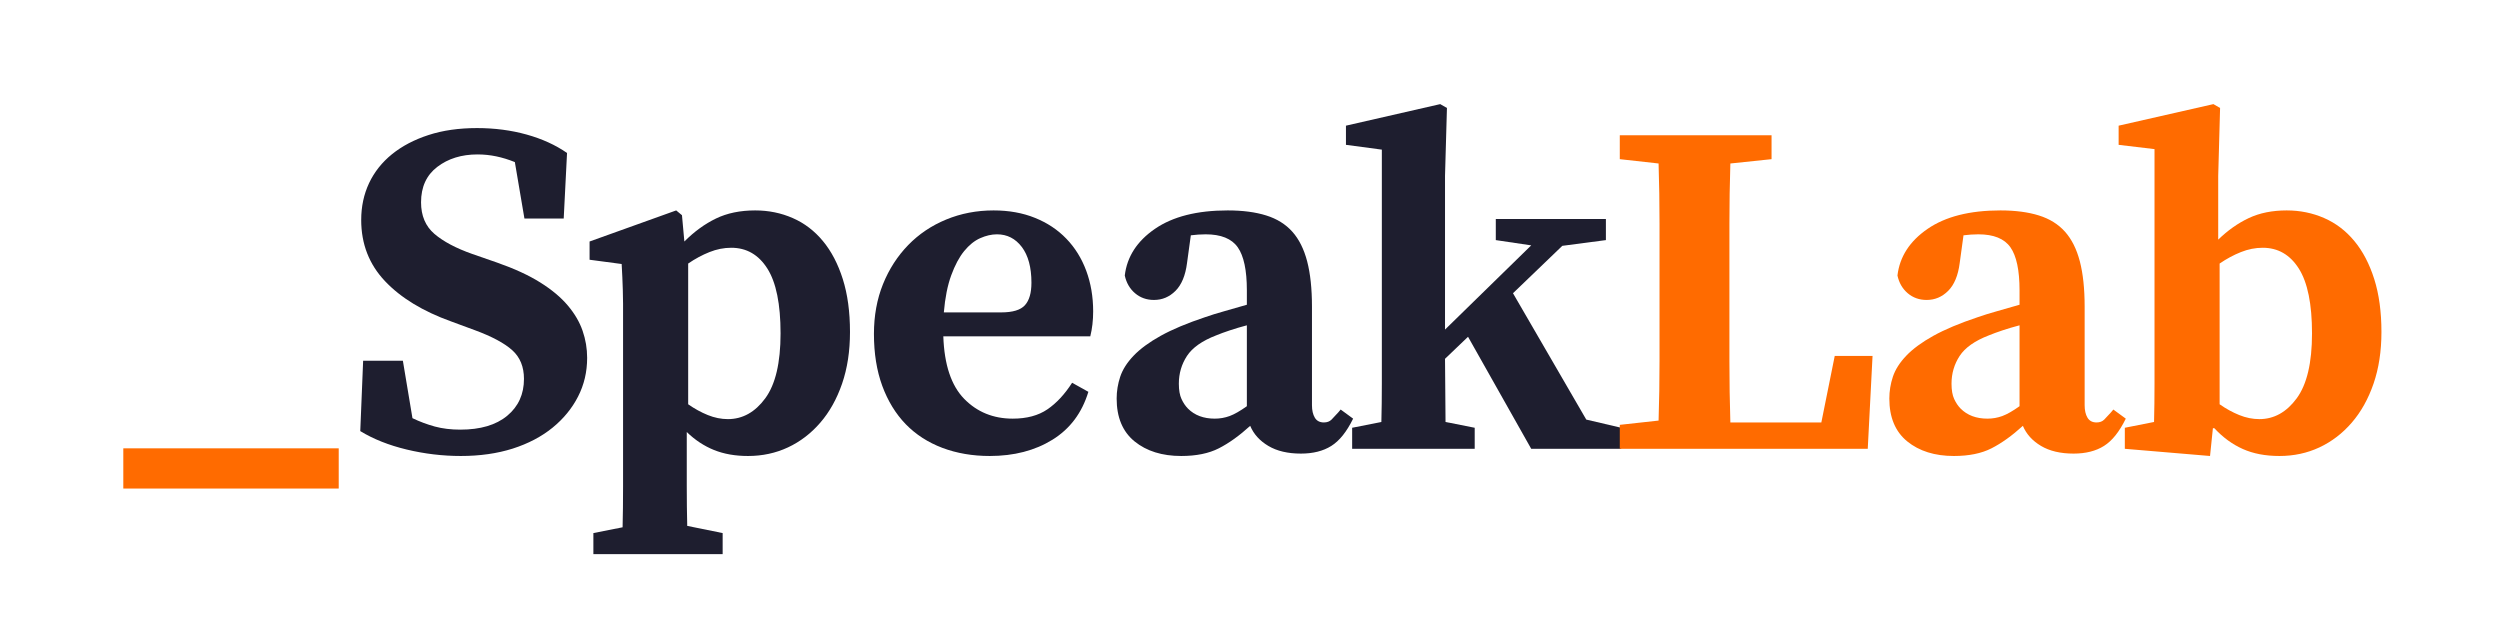
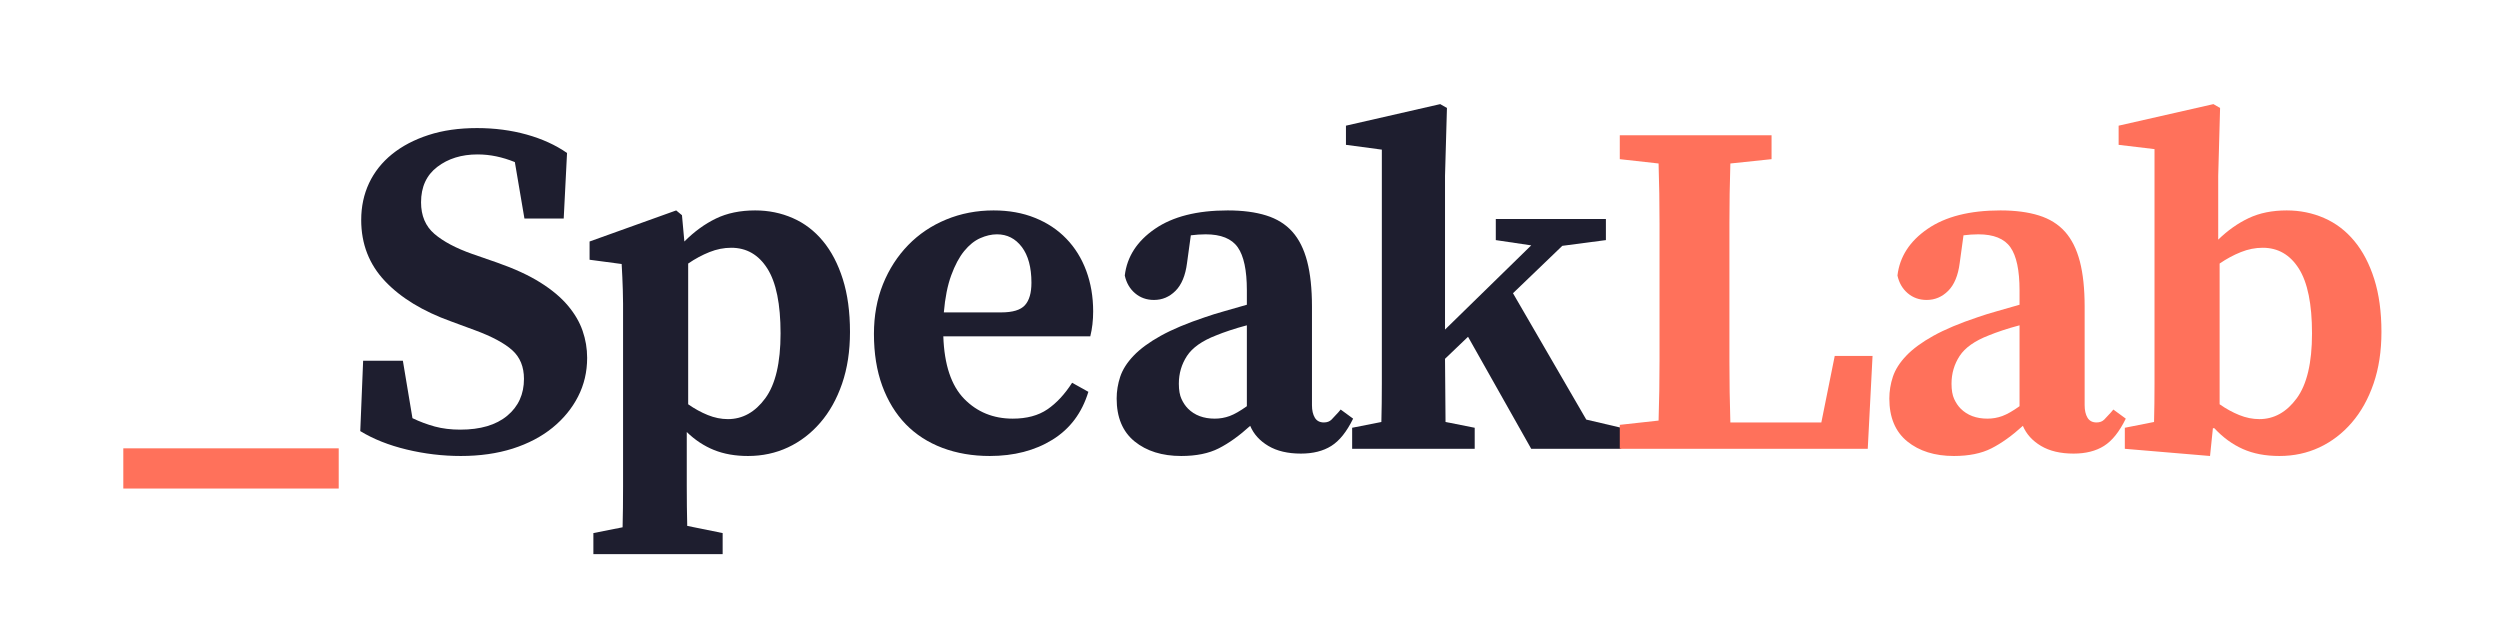
<svg xmlns="http://www.w3.org/2000/svg" width="1000" zoomAndPan="magnify" viewBox="0 0 750 187.5" height="250" preserveAspectRatio="xMidYMid meet" version="1.2">
  <defs />
-   <g id="e8fc8f1e5d">
-     <g style="fill:#ff6b00;fill-opacity:1;">
+   <g id="790f953ca6">
+     <g style="fill:#ff715b;fill-opacity:1;">
      <g transform="translate(31.24107, 134.6409)">
        <path style="stroke:none" d="M 5.75 -0.141 L 70.375 -0.141 L 70.375 11.922 L 5.75 11.922 Z M 5.75 -0.141 " />
      </g>
    </g>
-     <g style="fill:#ff6b00;fill-opacity:1;">
+     <g style="fill:#ff715b;fill-opacity:1;">
      <g transform="translate(103.0496, 134.6409)">
        <path style="stroke:none" d="" />
      </g>
    </g>
    <g style="fill:#1e1e2f;fill-opacity:1;">
      <g transform="translate(103.0496, 134.6409)">
        <path style="stroke:none" d="M 46.094 -55.859 C 51.27 -54.047 55.578 -52.062 59.016 -49.906 C 62.461 -47.75 65.219 -45.445 67.281 -43 C 69.344 -40.562 70.828 -38.023 71.734 -35.391 C 72.641 -32.766 73.094 -30.062 73.094 -27.281 C 73.094 -23.07 72.18 -19.195 70.359 -15.656 C 68.547 -12.113 65.988 -9 62.688 -6.312 C 59.383 -3.633 55.41 -1.551 50.766 -0.062 C 46.117 1.414 40.926 2.156 35.188 2.156 C 29.727 2.156 24.316 1.508 18.953 0.219 C 13.598 -1.07 8.957 -2.914 5.031 -5.312 L 5.891 -26.422 L 17.812 -26.422 L 20.688 -9.188 C 22.883 -8.133 25.129 -7.297 27.422 -6.672 C 29.723 -6.055 32.266 -5.75 35.047 -5.75 C 41.078 -5.75 45.766 -7.133 49.109 -9.906 C 52.461 -12.688 54.141 -16.375 54.141 -20.969 C 54.141 -24.602 52.969 -27.473 50.625 -29.578 C 48.281 -31.691 44.52 -33.703 39.344 -35.609 L 32.312 -38.203 C 23.789 -41.266 17.16 -45.305 12.422 -50.328 C 7.68 -55.359 5.312 -61.461 5.312 -68.641 C 5.312 -72.66 6.098 -76.348 7.672 -79.703 C 9.254 -83.055 11.551 -85.953 14.562 -88.391 C 17.582 -90.828 21.223 -92.738 25.484 -94.125 C 29.742 -95.52 34.602 -96.219 40.062 -96.219 C 45.332 -96.219 50.285 -95.57 54.922 -94.281 C 59.566 -92.988 63.613 -91.145 67.062 -88.75 L 66.062 -69.078 L 54.281 -69.078 L 51.406 -86.016 C 49.5 -86.785 47.633 -87.359 45.812 -87.734 C 43.988 -88.117 42.117 -88.312 40.203 -88.312 C 35.422 -88.312 31.398 -87.066 28.141 -84.578 C 24.891 -82.098 23.266 -78.555 23.266 -73.953 C 23.266 -69.93 24.602 -66.77 27.281 -64.469 C 29.969 -62.176 33.75 -60.172 38.625 -58.453 Z M 46.094 -55.859 " />
      </g>
    </g>
    <g style="fill:#1e1e2f;fill-opacity:1;">
      <g transform="translate(172.5602, 134.6409)">
        <path style="stroke:none" d="M 33.891 -13.359 C 35.805 -12.016 37.77 -10.938 39.781 -10.125 C 41.789 -9.312 43.801 -8.906 45.812 -8.906 C 50.219 -8.906 53.953 -10.984 57.016 -15.141 C 60.078 -19.305 61.609 -25.797 61.609 -34.609 C 61.609 -43.422 60.289 -49.906 57.656 -54.062 C 55.02 -58.227 51.406 -60.312 46.812 -60.312 C 44.613 -60.312 42.438 -59.879 40.281 -59.016 C 38.125 -58.16 35.992 -57.016 33.891 -55.578 Z M 32.75 -62.188 C 35.707 -65.156 38.863 -67.453 42.219 -69.078 C 45.57 -70.703 49.5 -71.516 54 -71.516 C 58.02 -71.516 61.773 -70.75 65.266 -69.219 C 68.766 -67.688 71.781 -65.391 74.312 -62.328 C 76.852 -59.266 78.844 -55.457 80.281 -50.906 C 81.719 -46.363 82.438 -41.078 82.438 -35.047 C 82.438 -29.297 81.645 -24.125 80.062 -19.531 C 78.477 -14.938 76.297 -11.035 73.516 -7.828 C 70.742 -4.617 67.516 -2.148 63.828 -0.422 C 60.148 1.297 56.156 2.156 51.844 2.156 C 48.008 2.156 44.609 1.555 41.641 0.359 C 38.672 -0.836 35.945 -2.633 33.469 -5.031 L 33.469 0 C 33.469 3.25 33.469 6.977 33.469 11.188 C 33.469 15.406 33.516 19.383 33.609 23.125 L 44.234 25.281 L 44.234 31.594 L 5.453 31.594 L 5.453 25.281 L 14.219 23.547 C 14.312 19.816 14.359 15.77 14.359 11.406 C 14.359 7.051 14.359 3.25 14.359 0 L 14.359 -38.344 C 14.359 -40.352 14.359 -42.098 14.359 -43.578 C 14.359 -45.066 14.332 -46.457 14.281 -47.75 C 14.238 -49.039 14.191 -50.285 14.141 -51.484 C 14.098 -52.68 14.031 -54 13.938 -55.438 L 4.312 -56.719 L 4.312 -62.188 L 30.297 -71.516 L 32.031 -70.078 Z M 32.75 -62.188 " />
      </g>
    </g>
    <g style="fill:#1e1e2f;fill-opacity:1;">
      <g transform="translate(257.1506, 134.6409)">
        <path style="stroke:none" d="M 43.219 -40.922 C 46.664 -40.922 49.035 -41.641 50.328 -43.078 C 51.629 -44.516 52.281 -46.766 52.281 -49.828 C 52.281 -54.422 51.32 -57.988 49.406 -60.531 C 47.488 -63.07 45 -64.344 41.938 -64.344 C 40.312 -64.344 38.633 -63.957 36.906 -63.188 C 35.188 -62.426 33.582 -61.133 32.094 -59.312 C 30.613 -57.488 29.32 -55.066 28.219 -52.047 C 27.113 -49.035 26.375 -45.328 26 -40.922 Z M 25.844 -33.75 C 26.133 -25.227 28.219 -18.977 32.094 -15 C 35.969 -11.031 40.828 -9.047 46.672 -9.047 C 50.879 -9.047 54.348 -9.977 57.078 -11.844 C 59.805 -13.707 62.273 -16.363 64.484 -19.812 L 69.359 -17.094 C 67.441 -10.77 63.848 -5.977 58.578 -2.719 C 53.316 0.531 47.051 2.156 39.781 2.156 C 34.613 2.156 29.875 1.344 25.562 -0.281 C 21.25 -1.914 17.582 -4.285 14.562 -7.391 C 11.551 -10.504 9.207 -14.332 7.531 -18.875 C 5.863 -23.426 5.031 -28.625 5.031 -34.469 C 5.031 -39.926 5.938 -44.906 7.75 -49.406 C 9.57 -53.906 12.086 -57.805 15.297 -61.109 C 18.504 -64.41 22.305 -66.969 26.703 -68.781 C 31.109 -70.602 35.848 -71.516 40.922 -71.516 C 45.523 -71.516 49.664 -70.77 53.344 -69.281 C 57.031 -67.801 60.164 -65.719 62.75 -63.031 C 65.344 -60.352 67.332 -57.148 68.719 -53.422 C 70.102 -49.691 70.797 -45.625 70.797 -41.219 C 70.797 -38.531 70.508 -36.039 69.938 -33.75 Z M 25.844 -33.75 " />
      </g>
    </g>
    <g style="fill:#1e1e2f;fill-opacity:1;">
      <g transform="translate(328.5282, 134.6409)">
        <path style="stroke:none" d="M 45.531 -37.047 C 43.707 -36.566 42.004 -36.062 40.422 -35.531 C 38.848 -35.008 37.484 -34.508 36.328 -34.031 C 32.117 -32.406 29.195 -30.348 27.562 -27.859 C 25.938 -25.367 25.125 -22.594 25.125 -19.531 C 25.125 -17.613 25.391 -16.082 25.922 -14.938 C 26.453 -13.789 27.098 -12.832 27.859 -12.062 C 29.867 -10.051 32.551 -9.047 35.906 -9.047 C 37.438 -9.047 38.922 -9.305 40.359 -9.828 C 41.797 -10.359 43.52 -11.344 45.531 -12.781 Z M 77.406 -9.047 C 75.488 -5.117 73.305 -2.391 70.859 -0.859 C 68.422 0.672 65.383 1.438 61.75 1.438 C 57.82 1.438 54.566 0.672 51.984 -0.859 C 49.398 -2.391 47.582 -4.398 46.531 -6.891 C 43.27 -3.922 40.129 -1.672 37.109 -0.141 C 34.098 1.391 30.344 2.156 25.844 2.156 C 20.102 2.156 15.438 0.695 11.844 -2.219 C 8.258 -5.145 6.469 -9.43 6.469 -15.078 C 6.469 -17.273 6.82 -19.453 7.531 -21.609 C 8.25 -23.766 9.586 -25.867 11.547 -27.922 C 13.516 -29.984 16.223 -31.973 19.672 -33.891 C 23.117 -35.805 27.57 -37.676 33.031 -39.5 C 34.656 -40.07 36.566 -40.664 38.766 -41.281 C 40.973 -41.906 43.227 -42.551 45.531 -43.219 L 45.531 -47.531 C 45.531 -53.562 44.617 -57.867 42.797 -60.453 C 40.973 -63.047 37.766 -64.344 33.172 -64.344 C 32.41 -64.344 31.672 -64.316 30.953 -64.266 C 30.234 -64.211 29.488 -64.141 28.719 -64.047 L 27.578 -55.719 C 27.098 -51.988 25.945 -49.211 24.125 -47.391 C 22.301 -45.566 20.145 -44.656 17.656 -44.656 C 15.457 -44.656 13.566 -45.328 11.984 -46.672 C 10.41 -48.016 9.383 -49.785 8.906 -51.984 C 9.57 -57.629 12.586 -62.297 17.953 -65.984 C 23.316 -69.672 30.594 -71.516 39.781 -71.516 C 44.281 -71.516 48.133 -71.008 51.344 -70 C 54.551 -69 57.16 -67.375 59.172 -65.125 C 61.18 -62.875 62.664 -59.906 63.625 -56.219 C 64.582 -52.531 65.062 -48.008 65.062 -42.656 L 65.062 -13.062 C 65.062 -11.531 65.348 -10.285 65.922 -9.328 C 66.492 -8.379 67.398 -7.906 68.641 -7.906 C 69.598 -7.906 70.363 -8.191 70.938 -8.766 C 71.508 -9.336 72.18 -10.055 72.953 -10.922 L 73.672 -11.781 Z M 77.406 -9.047 " />
      </g>
    </g>
    <g style="fill:#1e1e2f;fill-opacity:1;">
      <g transform="translate(400.9111, 134.6409)">
        <path style="stroke:none" d="M 85.453 -6.312 L 85.453 0 L 58.453 0 L 39.5 -33.609 L 32.594 -27 C 32.594 -24.125 32.617 -21.008 32.672 -17.656 C 32.723 -14.312 32.75 -11.109 32.75 -8.047 L 41.5 -6.312 L 41.5 0 L 4.734 0 L 4.734 -6.312 L 13.5 -8.047 C 13.594 -11.68 13.641 -15.508 13.641 -19.531 C 13.641 -23.551 13.641 -27.094 13.641 -30.156 L 13.641 -89.75 L 2.875 -91.188 L 2.875 -96.938 L 31.156 -103.406 L 33.172 -102.25 L 32.594 -81.859 L 32.594 -35.766 L 58.453 -61.031 L 47.828 -62.609 L 47.828 -68.938 L 80.859 -68.938 L 80.859 -62.609 L 67.781 -60.891 L 52.984 -46.672 L 74.969 -8.766 Z M 85.453 -6.312 " />
      </g>
    </g>
    <g style="fill:#1e1e2f;fill-opacity:1;">
      <g transform="translate(481.3416, 134.6409)">
        <path style="stroke:none" d="" />
      </g>
    </g>
-     <g style="fill:#ff6b00;fill-opacity:1;">
+     <g style="fill:#ff715b;fill-opacity:1;">
      <g transform="translate(481.3416, 134.6409)">
        <path style="stroke:none" d="M 80.422 -27.859 L 78.984 0 L 4.594 0 L 4.594 -7.188 L 16.234 -8.469 C 16.422 -14.406 16.516 -20.363 16.516 -26.344 C 16.516 -32.332 16.516 -38.391 16.516 -44.516 L 16.516 -49.547 C 16.516 -55.578 16.516 -61.582 16.516 -67.562 C 16.516 -73.551 16.422 -79.562 16.234 -85.594 L 4.594 -86.891 L 4.594 -94.062 L 50.125 -94.062 L 50.125 -86.891 L 37.766 -85.594 C 37.578 -79.562 37.484 -73.578 37.484 -67.641 C 37.484 -61.703 37.484 -55.672 37.484 -49.547 L 37.484 -44.516 C 37.484 -38.391 37.484 -32.285 37.484 -26.203 C 37.484 -20.129 37.578 -14.031 37.766 -7.906 L 65.062 -7.906 L 69.078 -27.859 Z M 80.422 -27.859 " />
      </g>
    </g>
-     <g style="fill:#ff6b00;fill-opacity:1;">
+     <g style="fill:#ff715b;fill-opacity:1;">
      <g transform="translate(560.3309, 134.6409)">
        <path style="stroke:none" d="M 45.531 -37.047 C 43.707 -36.566 42.004 -36.062 40.422 -35.531 C 38.848 -35.008 37.484 -34.508 36.328 -34.031 C 32.117 -32.406 29.195 -30.348 27.562 -27.859 C 25.938 -25.367 25.125 -22.594 25.125 -19.531 C 25.125 -17.613 25.391 -16.082 25.922 -14.938 C 26.453 -13.789 27.098 -12.832 27.859 -12.062 C 29.867 -10.051 32.551 -9.047 35.906 -9.047 C 37.438 -9.047 38.922 -9.305 40.359 -9.828 C 41.797 -10.359 43.52 -11.344 45.531 -12.781 Z M 77.406 -9.047 C 75.488 -5.117 73.305 -2.391 70.859 -0.859 C 68.422 0.672 65.383 1.438 61.75 1.438 C 57.82 1.438 54.566 0.672 51.984 -0.859 C 49.398 -2.391 47.582 -4.398 46.531 -6.891 C 43.27 -3.922 40.129 -1.672 37.109 -0.141 C 34.098 1.391 30.344 2.156 25.844 2.156 C 20.102 2.156 15.438 0.695 11.844 -2.219 C 8.258 -5.145 6.469 -9.43 6.469 -15.078 C 6.469 -17.273 6.82 -19.453 7.531 -21.609 C 8.25 -23.766 9.586 -25.867 11.547 -27.922 C 13.516 -29.984 16.223 -31.973 19.672 -33.891 C 23.117 -35.805 27.57 -37.676 33.031 -39.5 C 34.656 -40.07 36.566 -40.664 38.766 -41.281 C 40.973 -41.906 43.227 -42.551 45.531 -43.219 L 45.531 -47.531 C 45.531 -53.562 44.617 -57.867 42.797 -60.453 C 40.973 -63.047 37.766 -64.344 33.172 -64.344 C 32.41 -64.344 31.672 -64.316 30.953 -64.266 C 30.234 -64.211 29.488 -64.141 28.719 -64.047 L 27.578 -55.719 C 27.098 -51.988 25.945 -49.211 24.125 -47.391 C 22.301 -45.566 20.145 -44.656 17.656 -44.656 C 15.457 -44.656 13.566 -45.328 11.984 -46.672 C 10.41 -48.016 9.383 -49.785 8.906 -51.984 C 9.57 -57.629 12.586 -62.297 17.953 -65.984 C 23.316 -69.672 30.594 -71.516 39.781 -71.516 C 44.281 -71.516 48.133 -71.008 51.344 -70 C 54.551 -69 57.16 -67.375 59.172 -65.125 C 61.18 -62.875 62.664 -59.906 63.625 -56.219 C 64.582 -52.531 65.062 -48.008 65.062 -42.656 L 65.062 -13.062 C 65.062 -11.531 65.348 -10.285 65.922 -9.328 C 66.492 -8.379 67.398 -7.906 68.641 -7.906 C 69.598 -7.906 70.363 -8.191 70.938 -8.766 C 71.508 -9.336 72.18 -10.055 72.953 -10.922 L 73.672 -11.781 Z M 77.406 -9.047 " />
      </g>
    </g>
-     <g style="fill:#ff6b00;fill-opacity:1;">
+     <g style="fill:#ff715b;fill-opacity:1;">
      <g transform="translate(632.7138, 134.6409)">
        <path style="stroke:none" d="M 33.172 -13.359 C 35.086 -12.016 37.051 -10.938 39.062 -10.125 C 41.07 -9.312 43.082 -8.906 45.094 -8.906 C 49.5 -8.906 53.234 -10.984 56.297 -15.141 C 59.359 -19.305 60.891 -25.797 60.891 -34.609 C 60.891 -43.422 59.57 -49.906 56.938 -54.062 C 54.301 -58.227 50.688 -60.312 46.094 -60.312 C 43.895 -60.312 41.719 -59.879 39.562 -59.016 C 37.406 -58.16 35.273 -57.016 33.172 -55.578 Z M 32.75 -62.75 C 35.613 -65.531 38.672 -67.688 41.922 -69.219 C 45.18 -70.75 48.969 -71.516 53.281 -71.516 C 57.301 -71.516 61.055 -70.75 64.547 -69.219 C 68.047 -67.688 71.062 -65.391 73.594 -62.328 C 76.133 -59.266 78.125 -55.457 79.562 -50.906 C 81 -46.363 81.719 -41.078 81.719 -35.047 C 81.719 -29.297 80.926 -24.125 79.344 -19.531 C 77.758 -14.938 75.578 -11.035 72.797 -7.828 C 70.023 -4.617 66.797 -2.148 63.109 -0.422 C 59.43 1.297 55.438 2.156 51.125 2.156 C 46.914 2.156 43.254 1.457 40.141 0.062 C 37.023 -1.32 34.176 -3.398 31.594 -6.172 L 31.156 -6.172 L 30.297 2.156 L 4.734 0 L 4.734 -6.312 L 13.5 -8.047 C 13.594 -11.68 13.641 -15.508 13.641 -19.531 C 13.641 -23.551 13.641 -27.094 13.641 -30.156 L 13.641 -89.906 L 2.875 -91.188 L 2.875 -96.938 L 31.312 -103.406 L 33.312 -102.25 L 32.75 -81.859 Z M 32.75 -62.75 " />
      </g>
    </g>
-     <g style="fill:#ff6b00;fill-opacity:1;">
+     <g style="fill:#ff715b;fill-opacity:1;">
      <g transform="translate(714.4387, 134.6409)">
        <path style="stroke:none" d="" />
      </g>
    </g>
  </g>
</svg>
